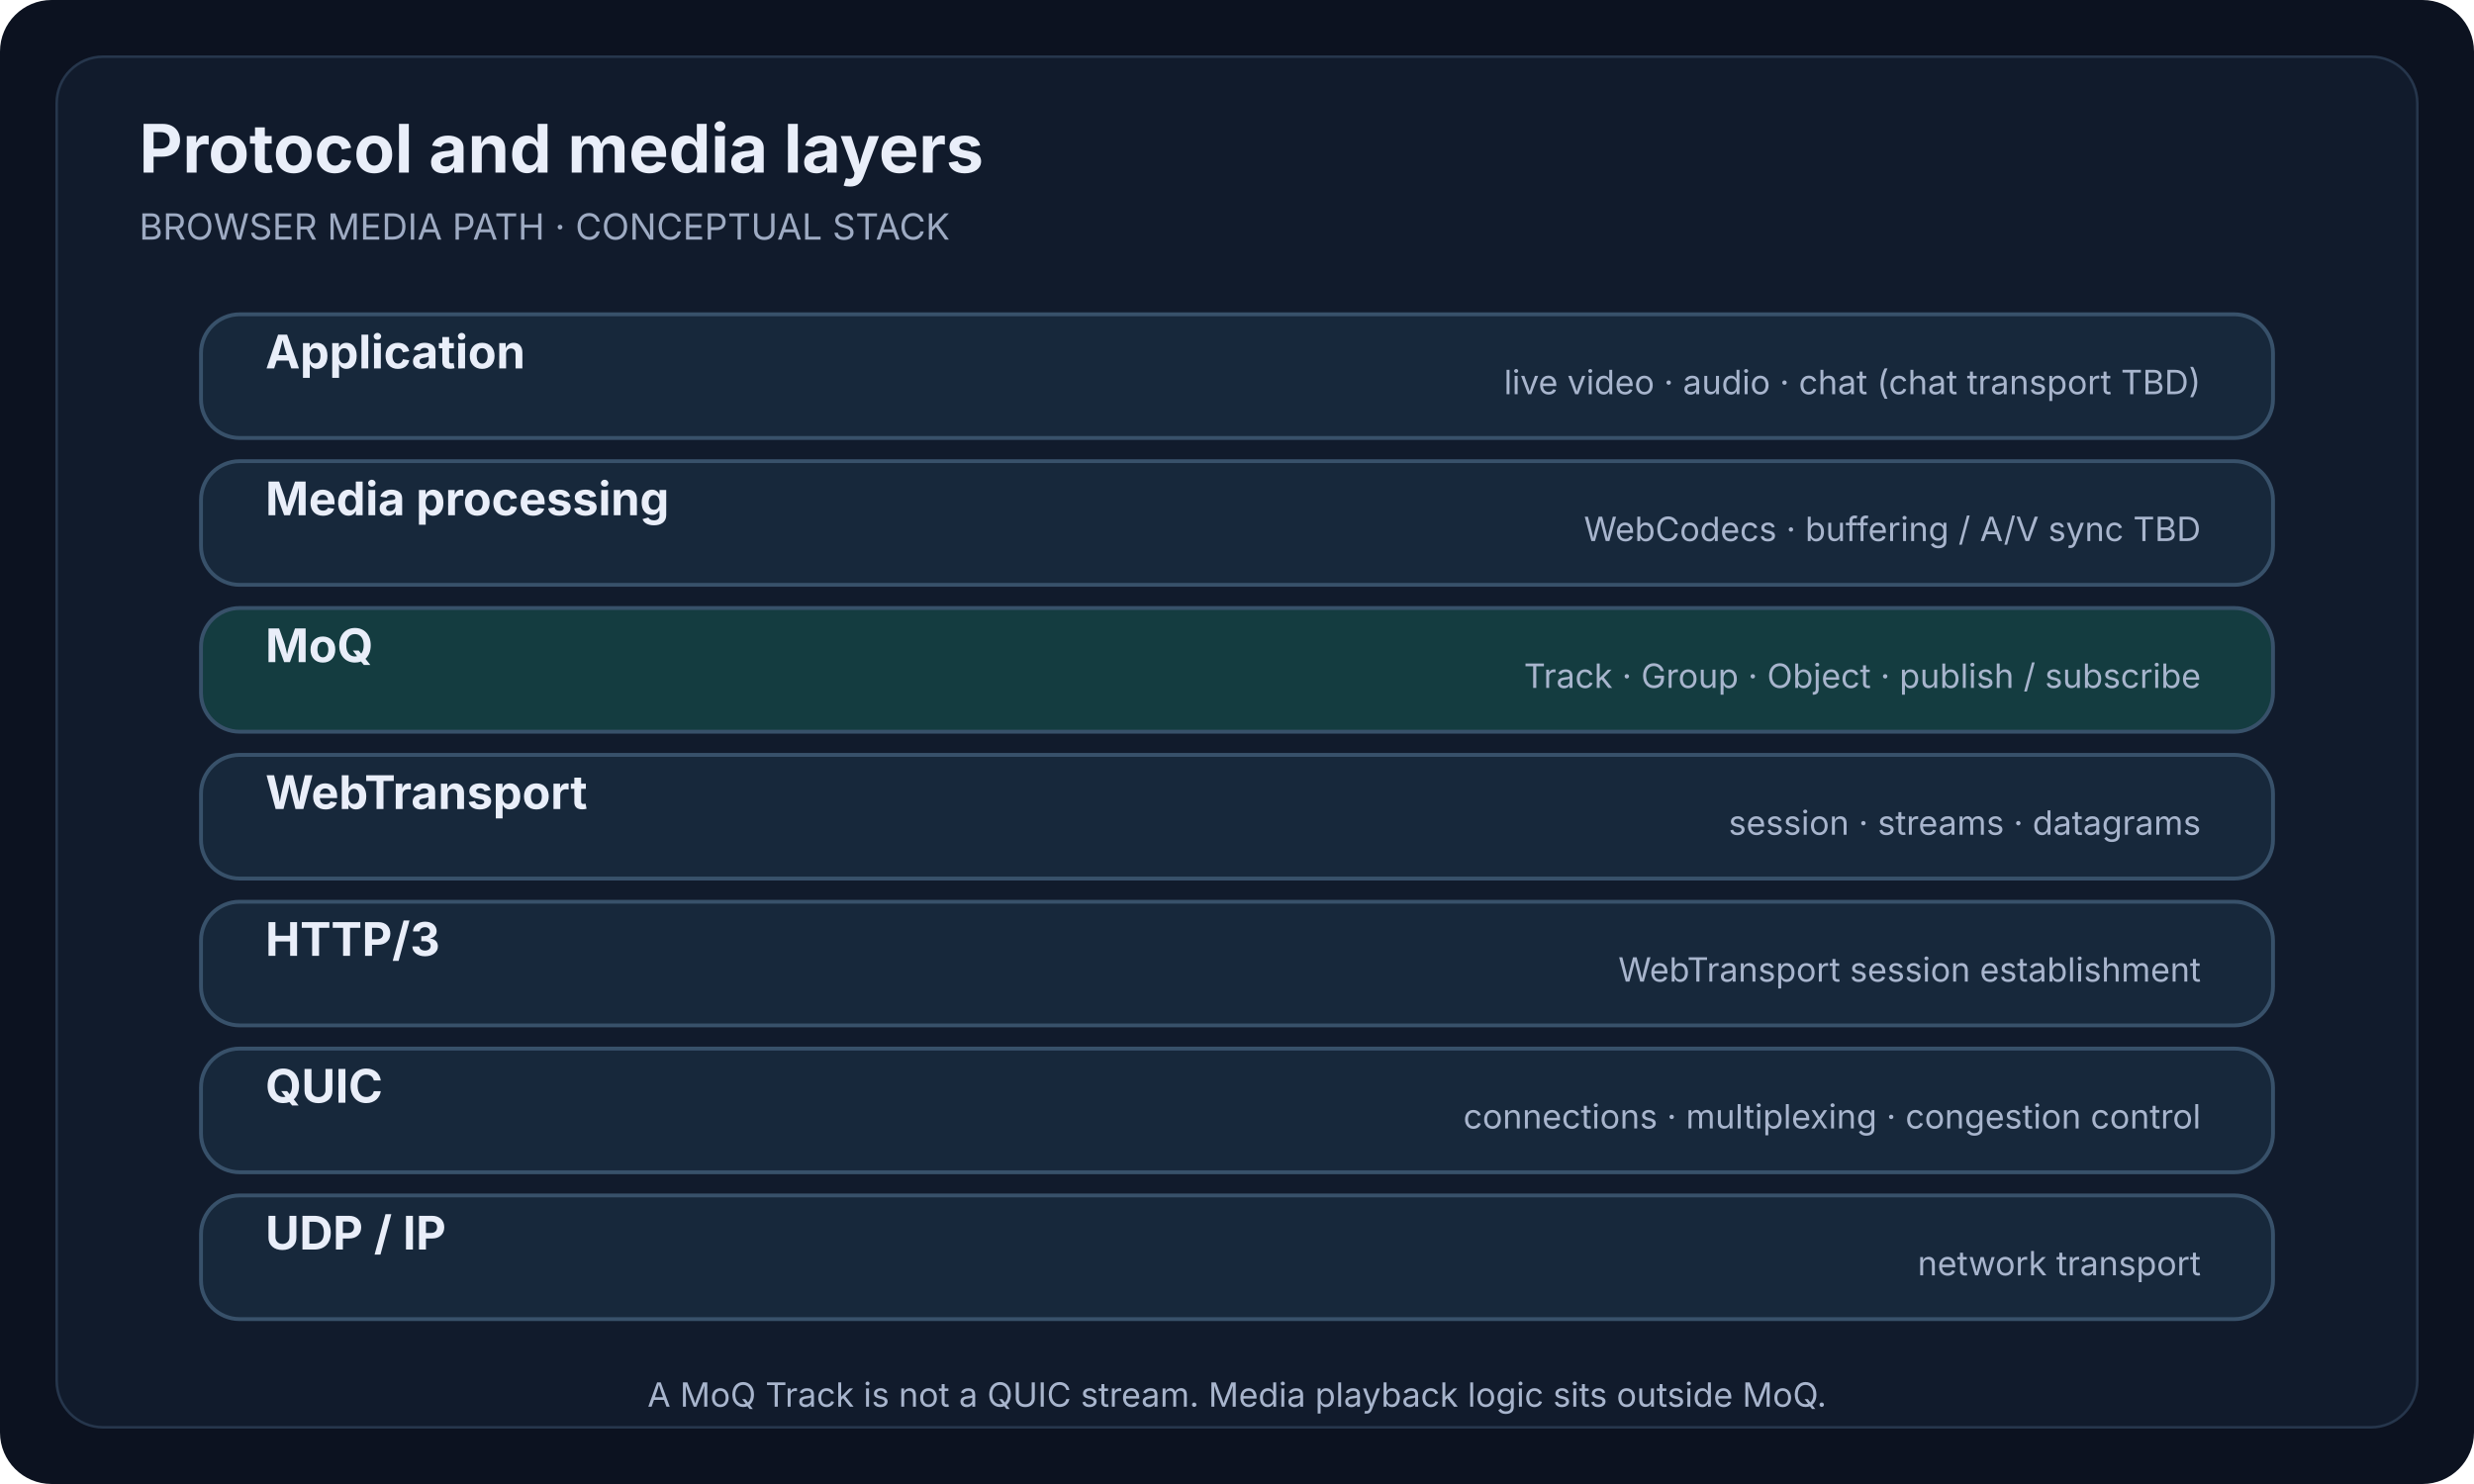
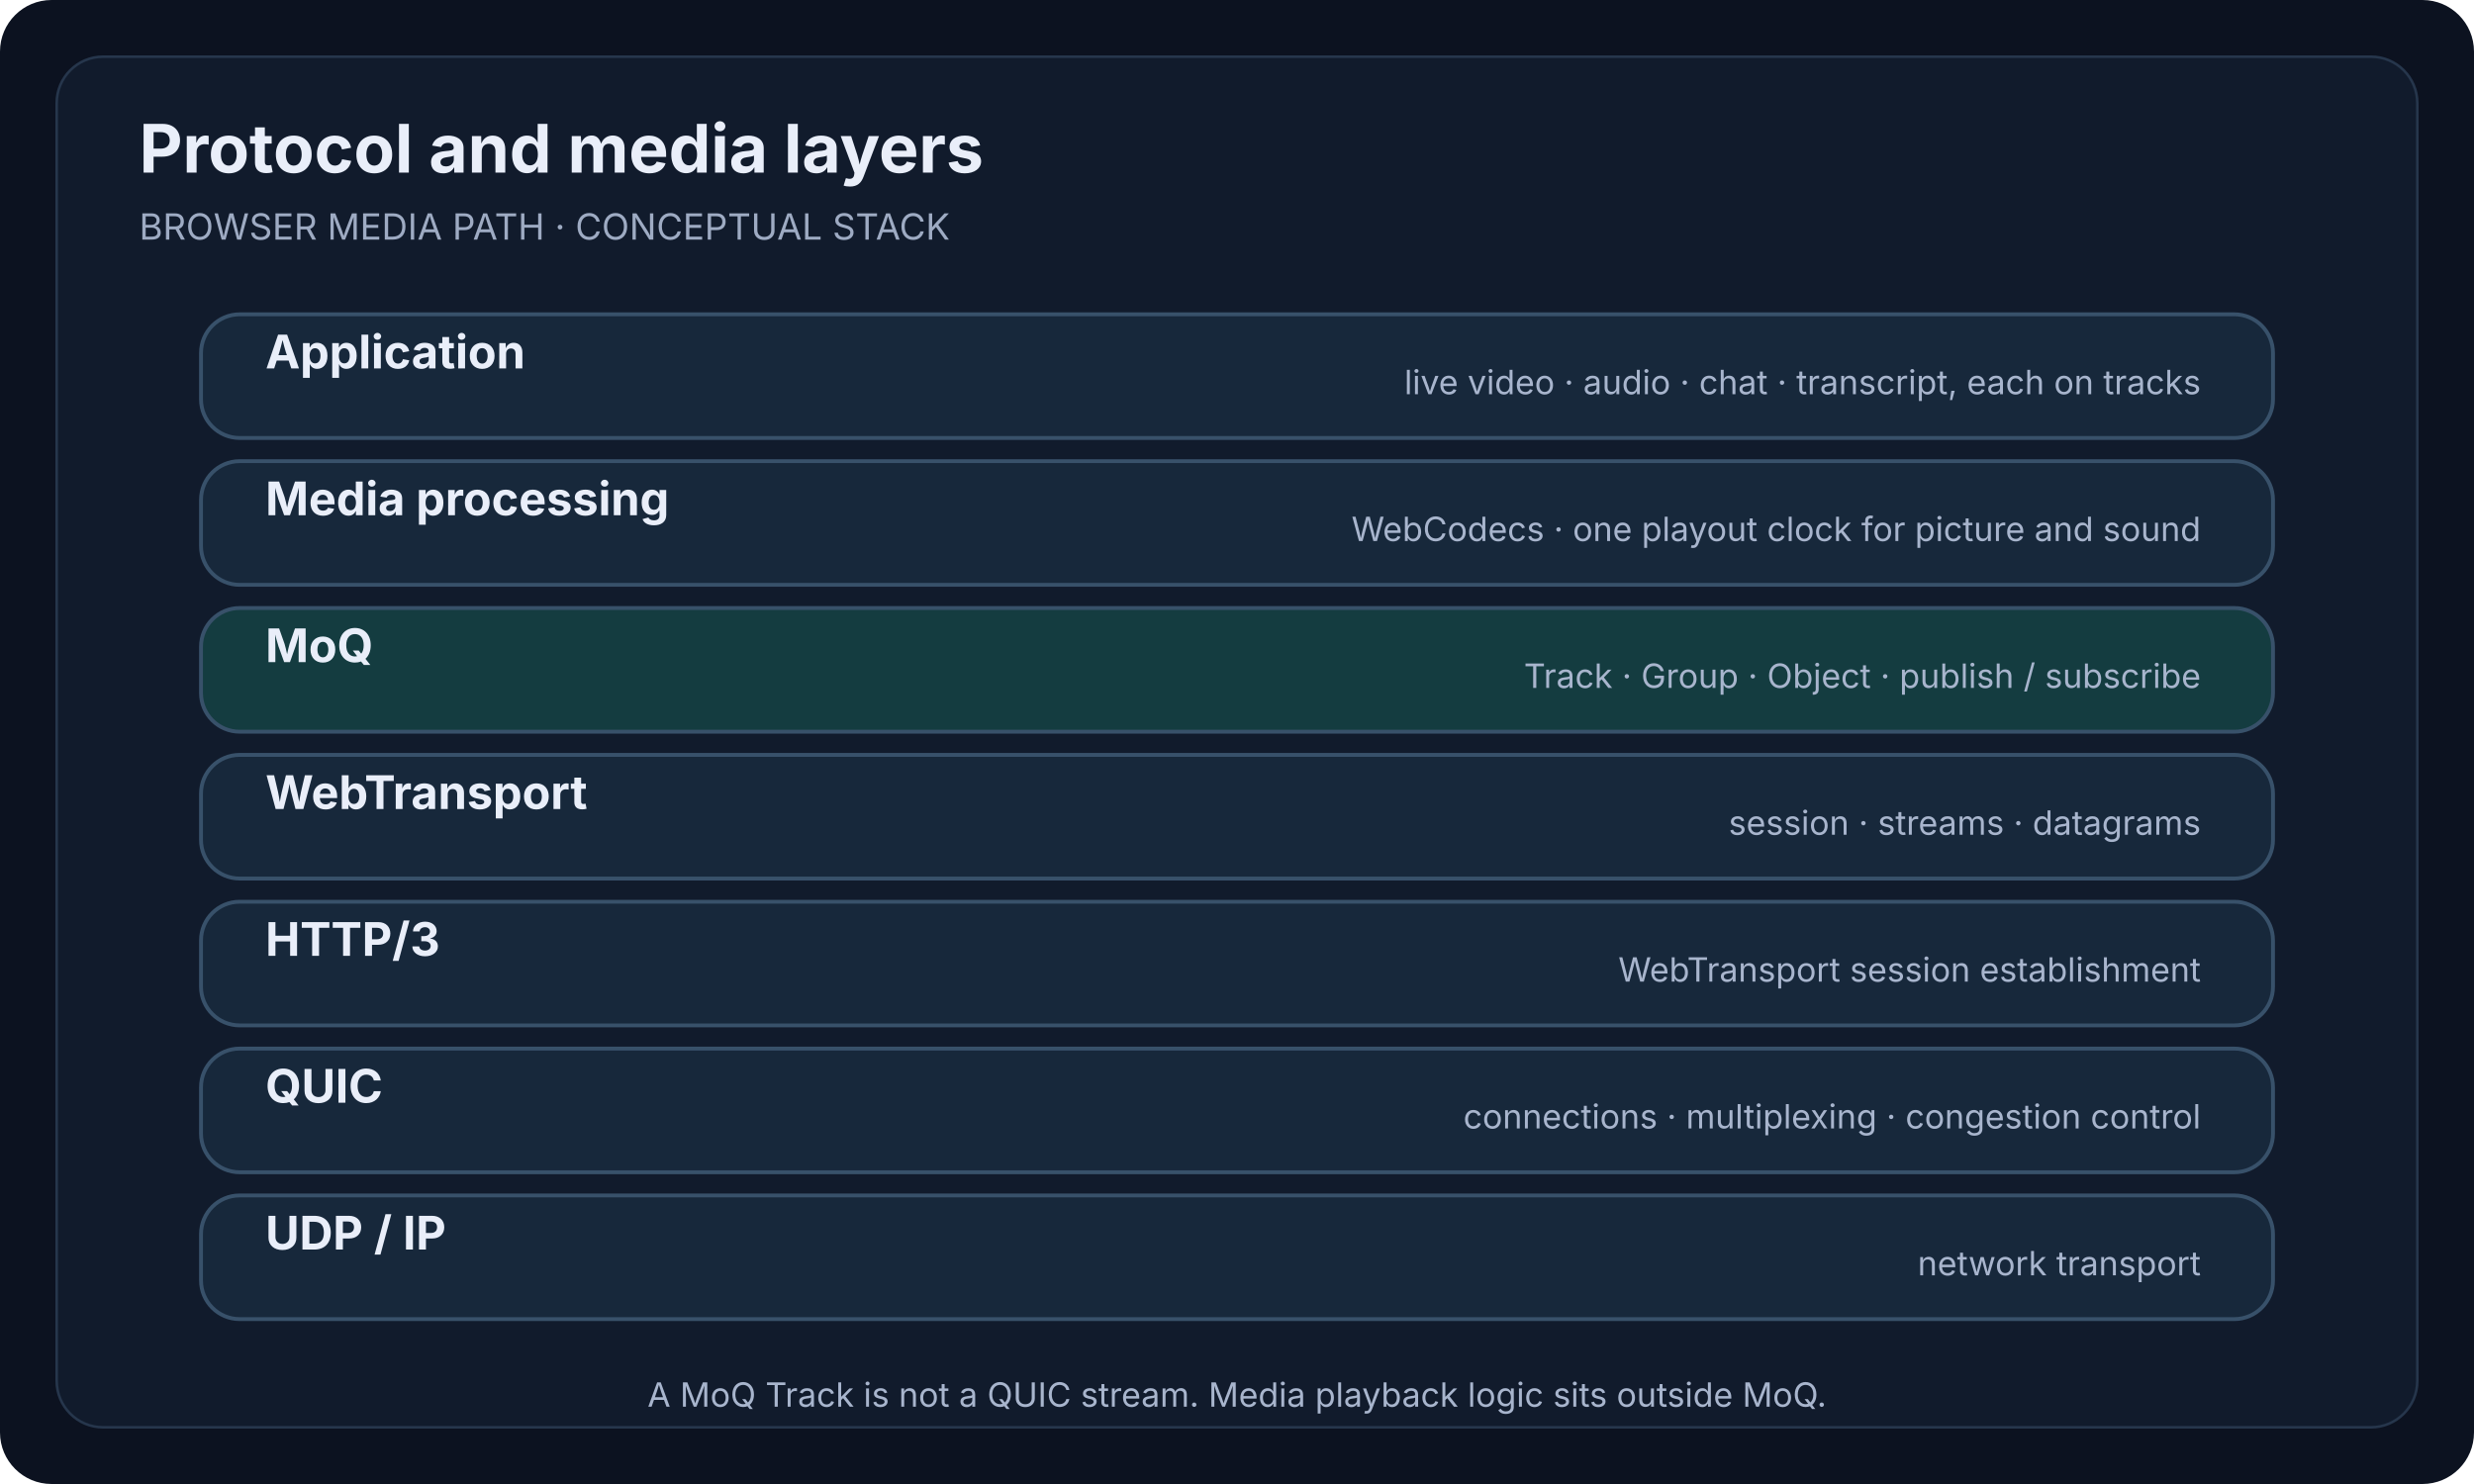
<svg xmlns="http://www.w3.org/2000/svg" viewBox="0 0 960 576" role="img" aria-label="Protocol and media layers">
  <defs>
    <style>text{font-family:Inter,ui-sans-serif,system-ui,sans-serif;fill:#e9eef9}.heading{font-size:26px;font-weight:750}.sub{font-size:14px;fill:#9eabc3}.name{font-size:18px;font-weight:700}.desc{font-size:13px;fill:#a8b5cd}.tag{font-size:12px;font-weight:650}.line{fill:none;stroke:#69dacd;stroke-width:3;stroke-linecap:round;stroke-linejoin:round}.dashed{fill:none;stroke:#e4b869;stroke-width:2.5;stroke-dasharray:8 7;stroke-linecap:round}</style>
    <marker id="arr" viewBox="0 0 10 10" refX="8" refY="5" markerWidth="6" markerHeight="6" orient="auto-start-reverse">
      <path d="M0 0 10 5 0 10Z" fill="#69dacd" />
    </marker>
    <marker id="amb" viewBox="0 0 10 10" refX="8" refY="5" markerWidth="6" markerHeight="6" orient="auto-start-reverse">
      <path d="M0 0 10 5 0 10Z" fill="#e4b869" />
    </marker>
  </defs>
  <rect width="960" height="576" rx="20" fill="#0c1220" />
  <rect x="22" y="22" width="916" height="532" rx="18" fill="#111b2c" stroke="#26364c" />
  <text x="54" y="67" class="heading">Protocol and media layers</text>
  <text x="54" y="93" class="sub">BROWSER MEDIA PATH · CONCEPTUAL STACK</text>
  <rect x="78" y="122" width="804" height="48" rx="15" fill="#17283b" stroke="#38516a" stroke-width="1.5" />
  <text x="103" y="143" class="name" text-anchor="start">Application</text>
-   <text x="854" y="153" class="desc" text-anchor="end">live video · audio · chat (chat transport TBD)</text>
+   <text x="854" y="153" class="desc" text-anchor="end">live video · audio · chat · transcript, each on tracks</text>
  <rect x="78" y="179" width="804" height="48" rx="15" fill="#17283b" stroke="#38516a" stroke-width="1.5" />
  <text x="103" y="200" class="name" text-anchor="start">Media processing</text>
-   <text x="854" y="210" class="desc" text-anchor="end">WebCodecs · buffering / A/V sync TBD</text>
+   <text x="854" y="210" class="desc" text-anchor="end">WebCodecs · one playout clock for picture and sound</text>
  <rect x="78" y="236" width="804" height="48" rx="15" fill="#143c40" stroke="#38516a" stroke-width="1.5" />
  <text x="103" y="257" class="name" text-anchor="start">MoQ</text>
  <text x="854" y="267" class="desc" text-anchor="end">Track · Group · Object · publish / subscribe</text>
  <rect x="78" y="293" width="804" height="48" rx="15" fill="#17283b" stroke="#38516a" stroke-width="1.5" />
  <text x="103" y="314" class="name" text-anchor="start">WebTransport</text>
  <text x="854" y="324" class="desc" text-anchor="end">session · streams · datagrams</text>
  <rect x="78" y="350" width="804" height="48" rx="15" fill="#17283b" stroke="#38516a" stroke-width="1.5" />
  <text x="103" y="371" class="name" text-anchor="start">HTTP/3</text>
  <text x="854" y="381" class="desc" text-anchor="end">WebTransport session establishment</text>
  <rect x="78" y="407" width="804" height="48" rx="15" fill="#17283b" stroke="#38516a" stroke-width="1.5" />
  <text x="103" y="428" class="name" text-anchor="start">QUIC</text>
  <text x="854" y="438" class="desc" text-anchor="end">connections · multiplexing · congestion control</text>
  <rect x="78" y="464" width="804" height="48" rx="15" fill="#17283b" stroke="#38516a" stroke-width="1.5" />
  <text x="103" y="485" class="name" text-anchor="start">UDP / IP</text>
  <text x="854" y="495" class="desc" text-anchor="end">network transport</text>
  <text x="480" y="546" class="desc" text-anchor="middle">A MoQ Track is not a QUIC stream. Media playback logic sits outside MoQ.</text>
</svg>
